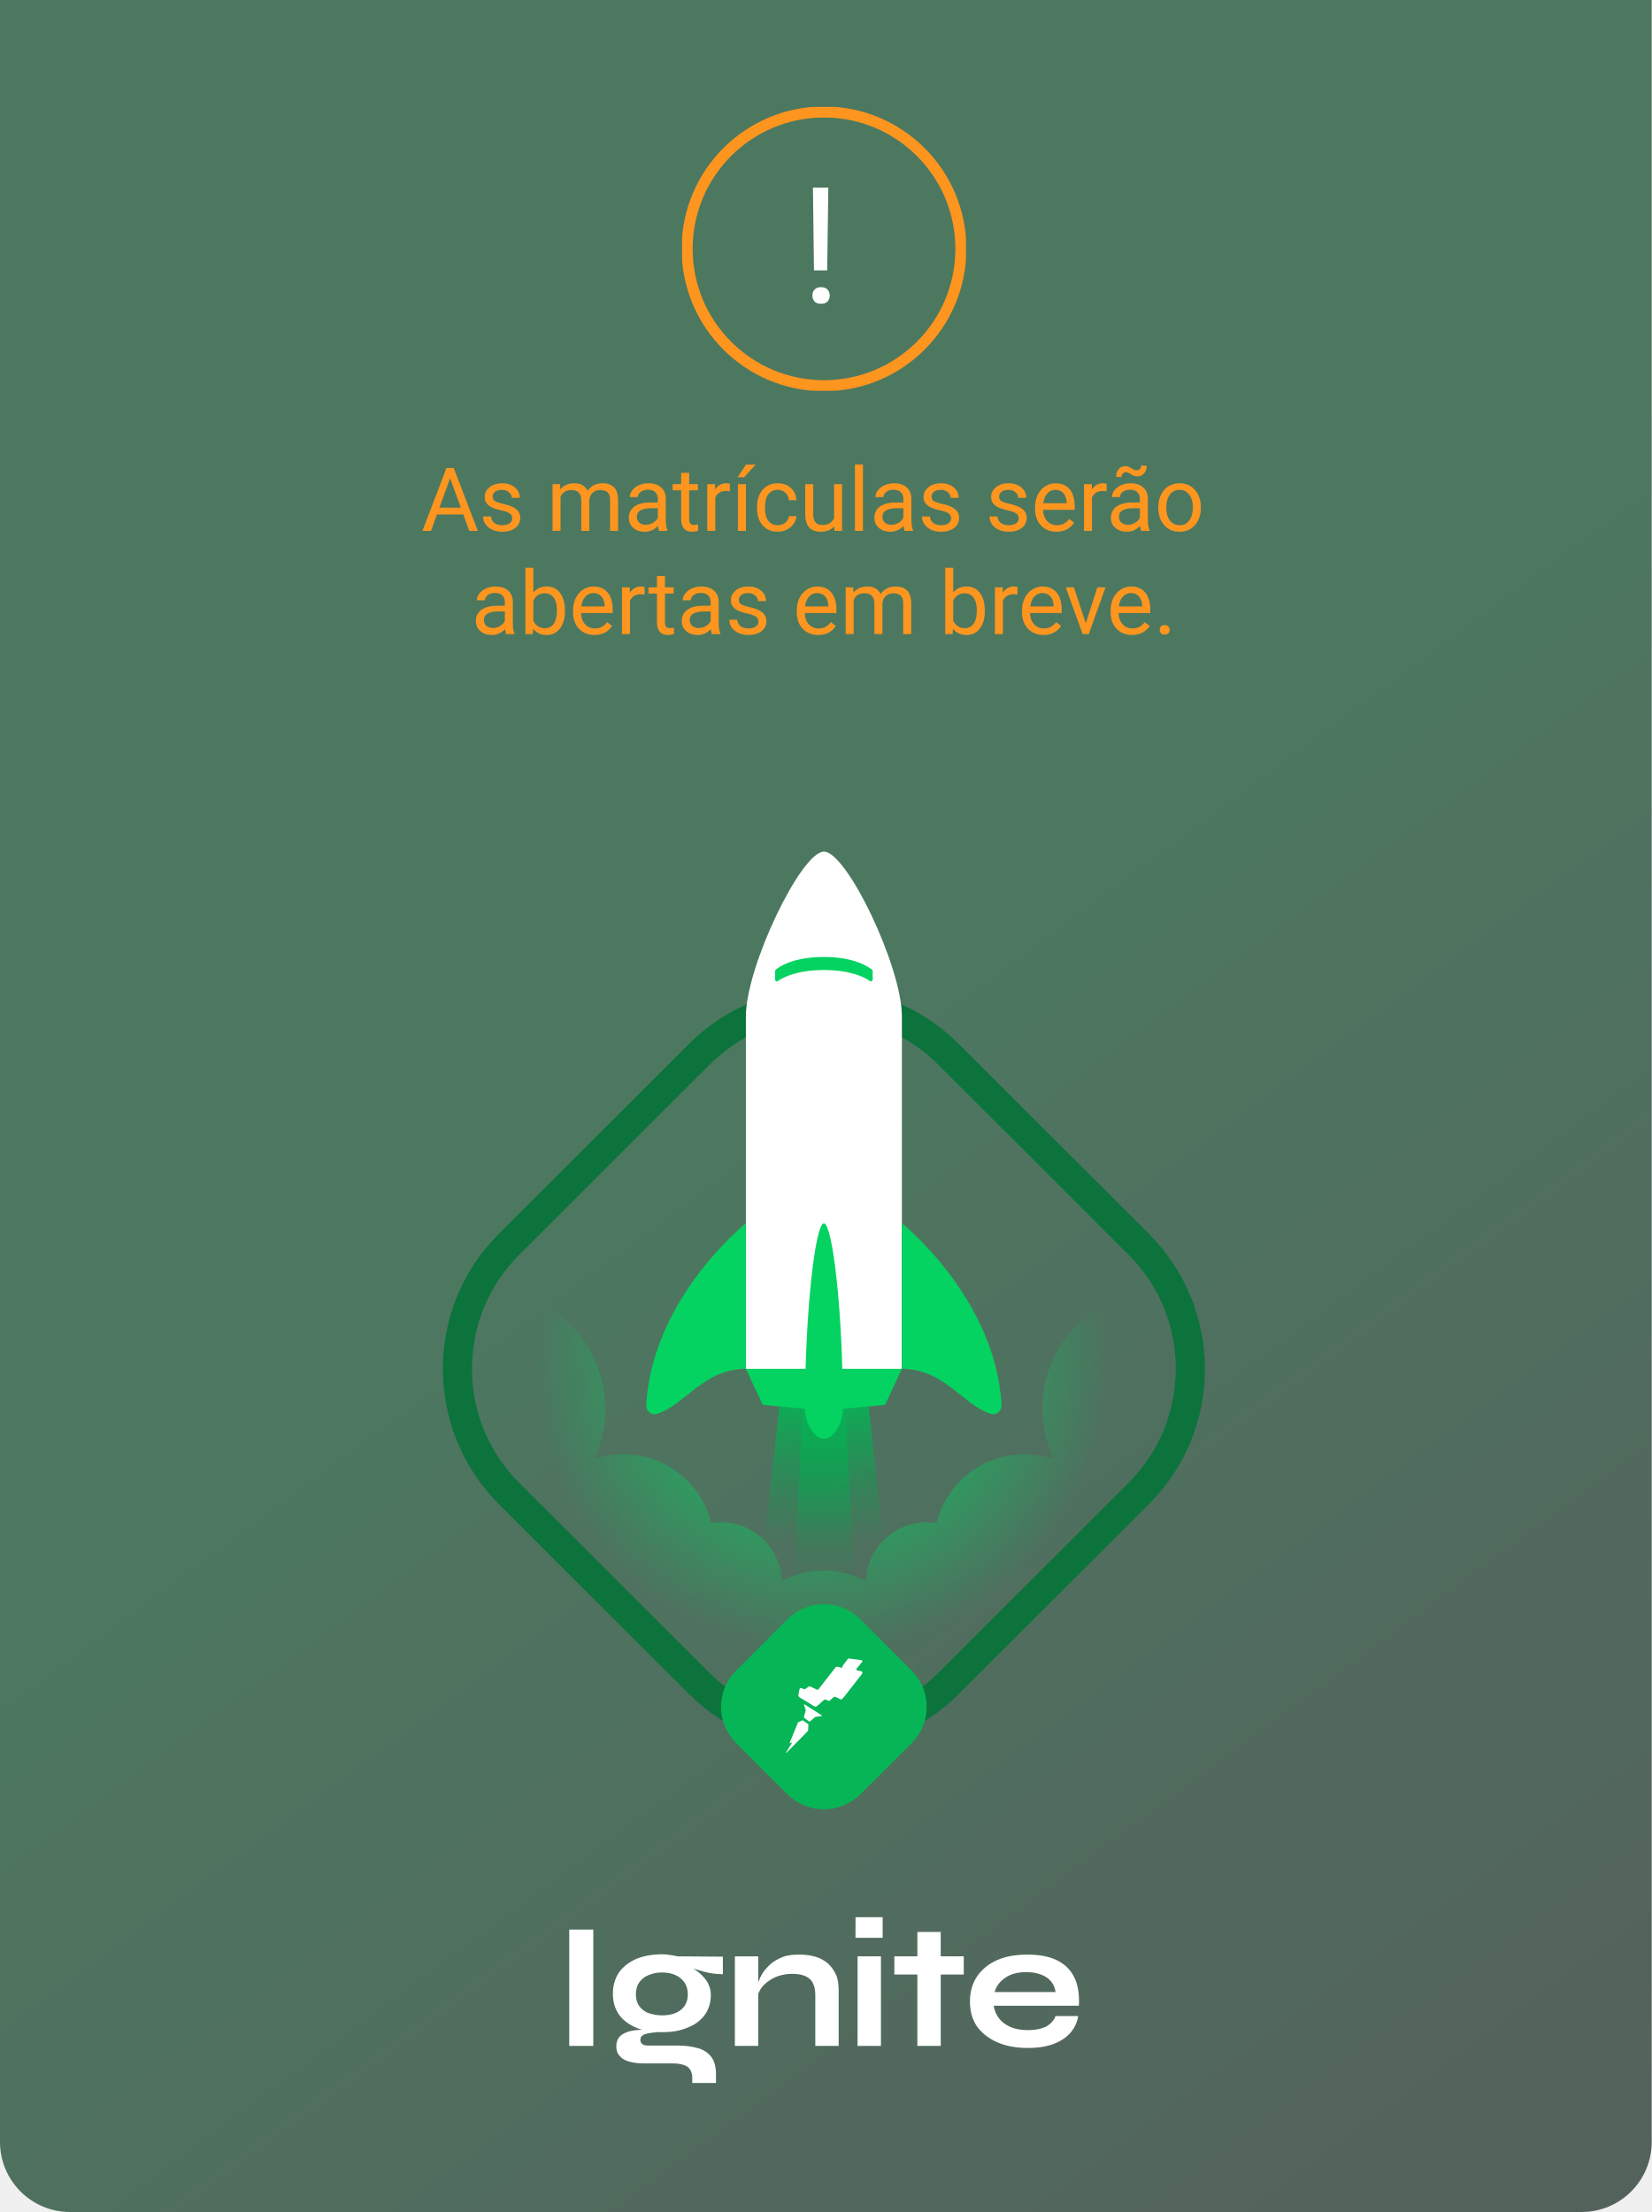
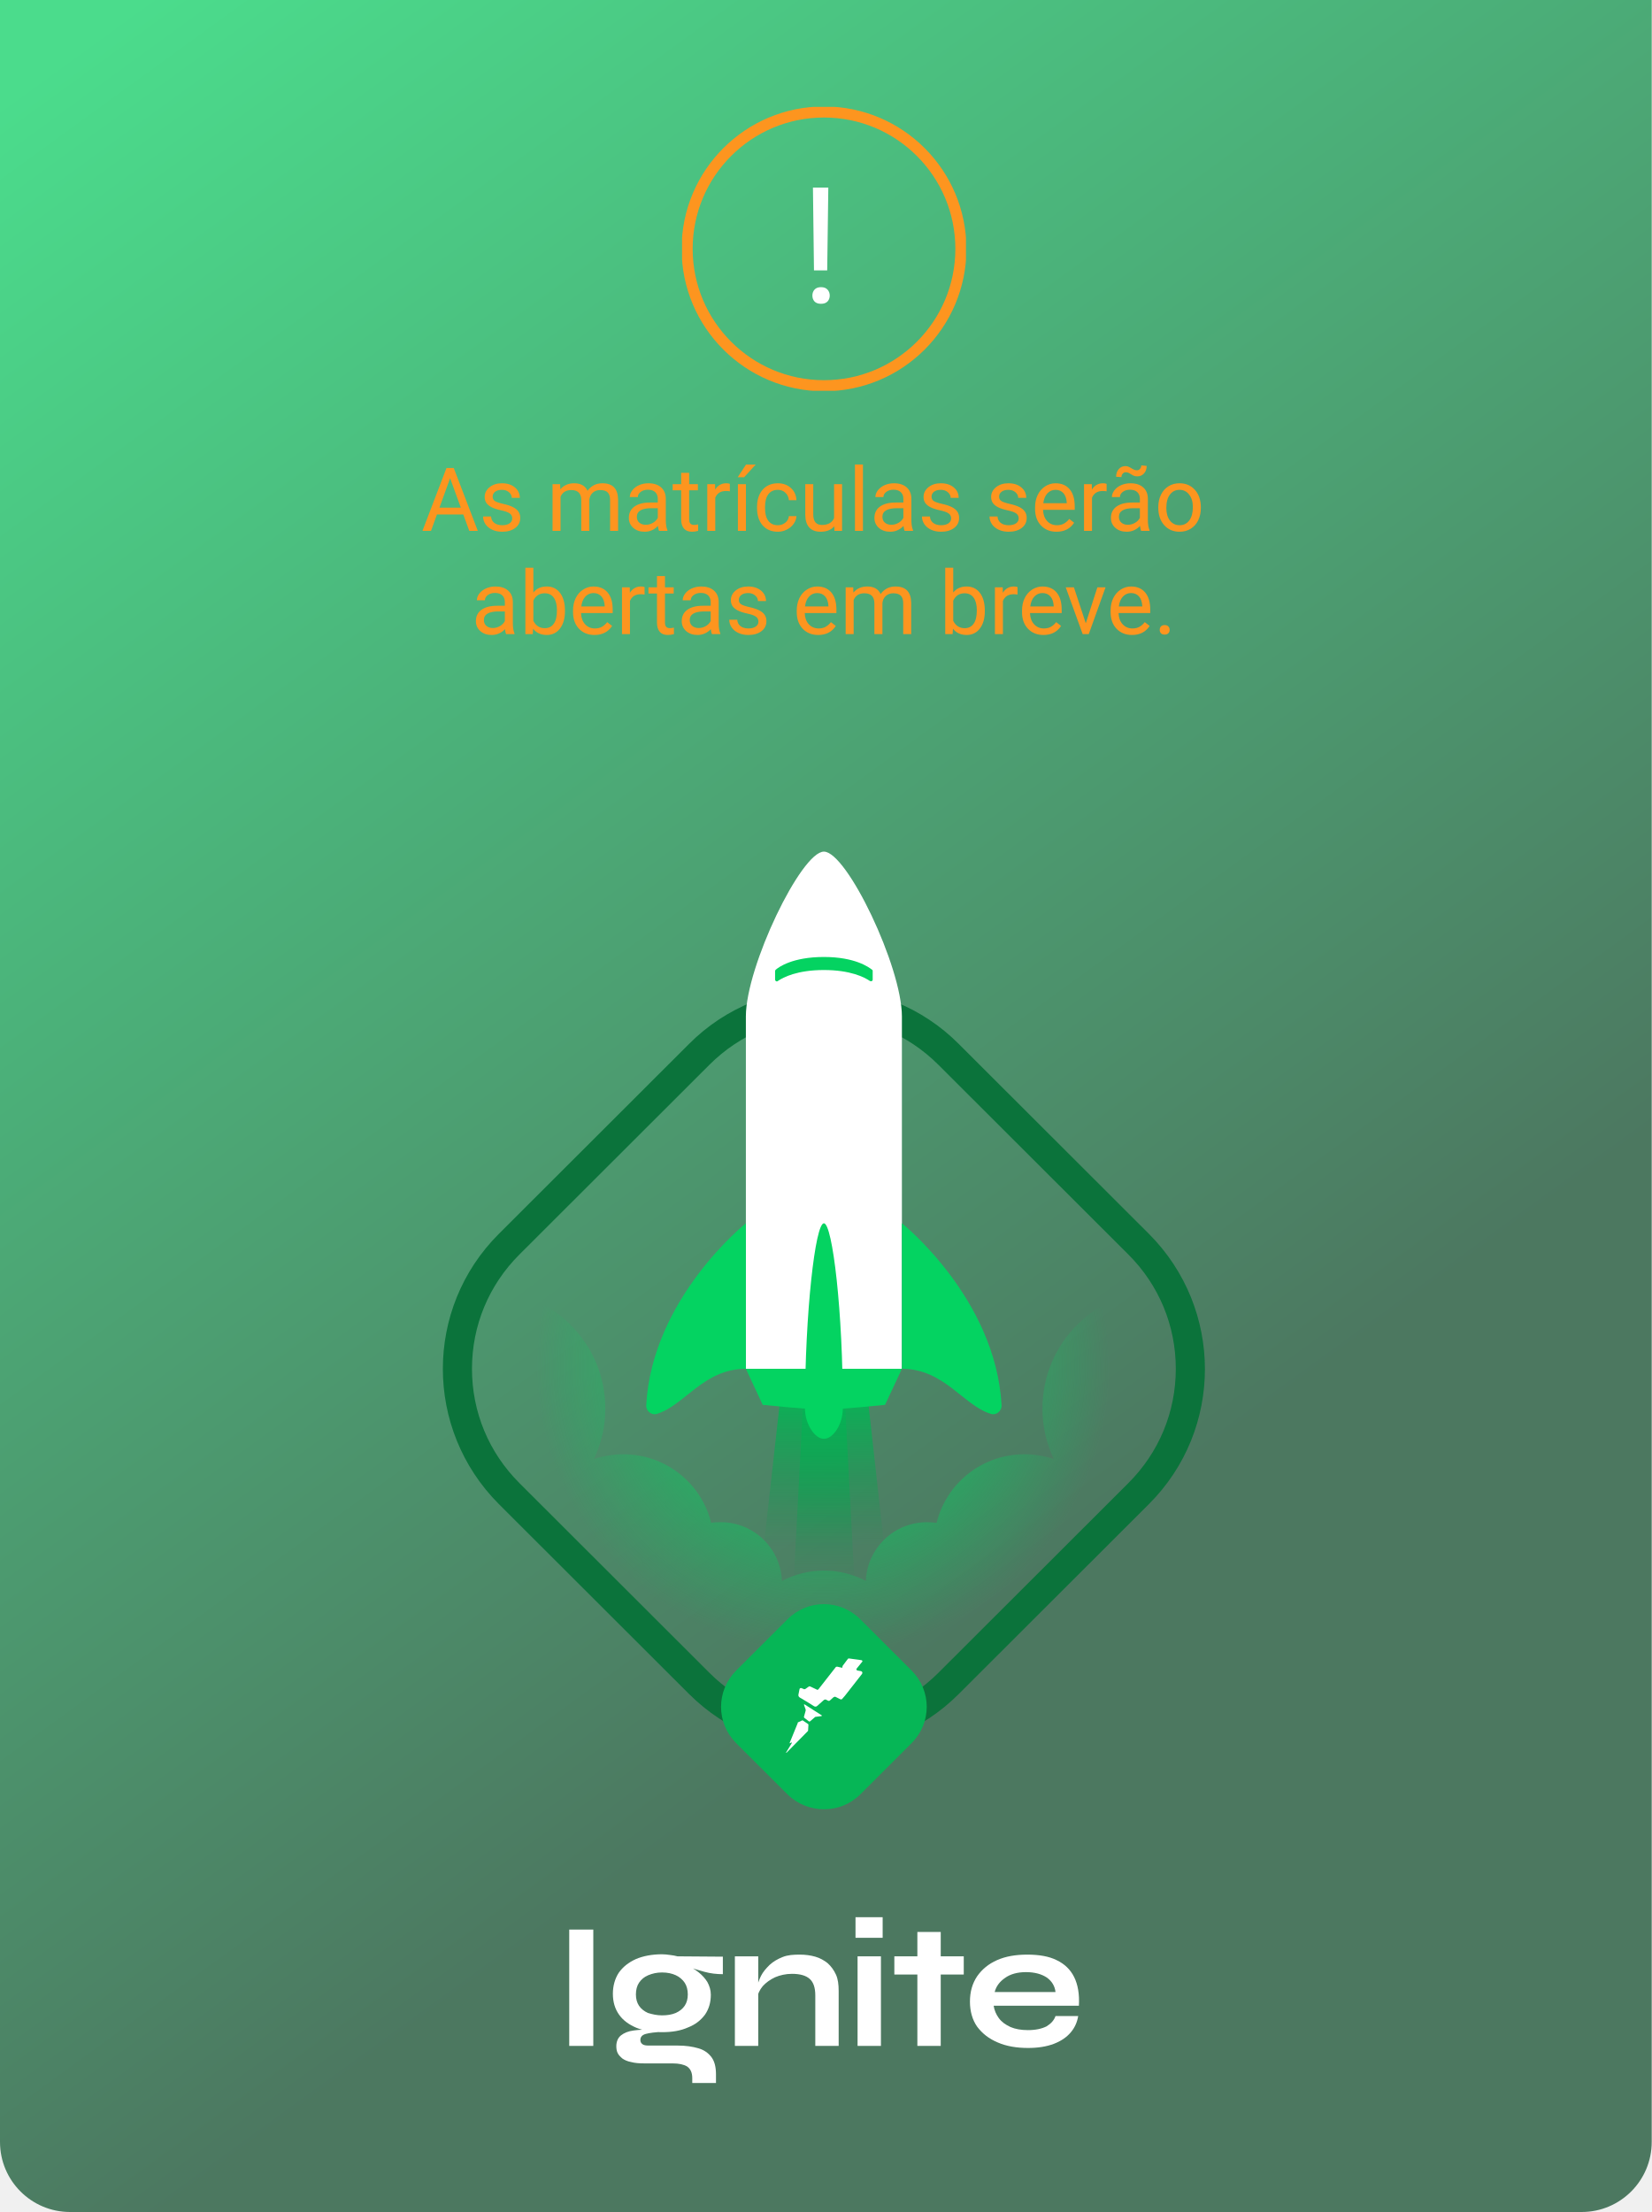
<svg xmlns="http://www.w3.org/2000/svg" width="448" height="600" viewBox="0 0 448 600" fill="none">
  <path d="M0 0H448V581C448 591.493 439.493 600 429 600H19C8.507 600 0 591.493 0 581V0Z" fill="url(#paint0_linear)" />
  <g clip-path="url(#clip0)">
    <path d="M154.397 523.39H160.922V554.947H154.397V523.39Z" fill="white" />
    <path d="M179.564 551.223C176.954 551.223 174.624 550.851 172.573 550.013C170.616 549.175 169.031 548.058 167.913 546.476C166.794 544.893 166.235 543.031 166.235 540.797C166.235 538.656 166.794 536.701 167.82 535.119C168.938 533.536 170.43 532.326 172.48 531.395C174.438 530.558 176.861 530.092 179.564 530.092C180.31 530.092 181.056 530.185 181.708 530.278C182.454 530.371 183.107 530.464 183.759 530.651L196.063 530.744V535.491C194.385 535.491 192.707 535.305 191.03 534.84C189.352 534.374 187.767 533.909 186.555 533.443L186.369 533.071C187.487 533.629 188.513 534.188 189.538 535.026C190.47 535.77 191.309 536.701 191.869 537.632C192.428 538.656 192.801 539.773 192.801 541.076C192.801 543.217 192.241 544.986 191.216 546.476C190.097 547.965 188.606 549.175 186.649 549.92C184.598 550.851 182.268 551.223 179.564 551.223ZM187.767 564.907V563.697C187.767 562.207 187.301 561.183 186.369 560.532C185.437 559.973 184.132 559.694 182.454 559.694H174.904C173.412 559.694 172.201 559.601 171.175 559.322C170.15 559.136 169.404 558.763 168.845 558.391C168.286 557.925 167.82 557.46 167.54 556.901C167.26 556.343 167.167 555.691 167.167 555.04C167.167 553.736 167.633 552.712 168.472 552.061C169.311 551.409 170.43 550.944 171.921 550.758C173.319 550.571 174.904 550.478 176.675 550.571L179.751 551.13C177.7 551.223 176.209 551.409 175.183 551.689C174.158 551.968 173.692 552.526 173.692 553.364C173.692 553.83 173.878 554.202 174.251 554.481C174.624 554.76 175.183 554.853 175.929 554.853H183.852C185.996 554.853 187.86 555.133 189.445 555.598C191.03 556.064 192.148 556.901 192.987 558.018C193.826 559.136 194.199 560.718 194.199 562.673V565H187.767V564.907ZM179.564 546.662C180.963 546.662 182.174 546.476 183.293 546.01C184.318 545.545 185.157 544.893 185.716 544.055C186.276 543.217 186.555 542.194 186.555 540.983C186.555 539.773 186.276 538.656 185.716 537.818C185.157 536.981 184.318 536.236 183.293 535.77C182.268 535.305 181.056 535.026 179.564 535.026C178.166 535.026 176.954 535.305 175.836 535.77C174.717 536.236 173.972 536.887 173.319 537.818C172.76 538.656 172.48 539.773 172.48 540.983C172.48 542.194 172.76 543.217 173.319 544.055C173.878 544.893 174.717 545.545 175.743 546.01C176.954 546.382 178.166 546.662 179.564 546.662Z" fill="white" />
    <path d="M199.325 530.651H205.664V554.947H199.325V530.651ZM216.943 530.185C218.434 530.185 219.832 530.371 221.137 530.744C222.442 531.116 223.561 531.768 224.493 532.512C225.425 533.35 226.171 534.374 226.73 535.584C227.289 536.794 227.476 538.284 227.476 540.053V554.947H221.137V541.263C221.137 539.215 220.671 537.725 219.646 536.794C218.621 535.864 217.036 535.398 214.799 535.398C213.121 535.398 211.536 535.77 210.231 536.329C208.833 536.981 207.715 537.818 206.876 538.749C206.037 539.773 205.571 540.797 205.384 541.821L205.291 539.308C205.478 538.191 205.85 537.074 206.41 535.957C206.969 534.84 207.808 533.909 208.74 532.978C209.765 532.047 210.884 531.395 212.282 530.837C213.68 530.278 215.172 530.185 216.943 530.185Z" fill="white" />
    <path d="M239.407 520.039V525.624H232.043V520.039H239.407ZM232.603 530.651H238.941V554.947H232.603V530.651Z" fill="white" />
    <path d="M242.577 530.65H261.405V535.584H242.577V530.65ZM248.822 524.041H255.16V554.946H248.822V524.041Z" fill="white" />
    <path d="M286.293 546.848H292.445C292.166 548.524 291.513 550.013 290.394 551.316C289.276 552.619 287.784 553.643 285.827 554.388C283.87 555.133 281.539 555.505 278.836 555.505C275.76 555.505 272.964 555.04 270.633 554.016C268.21 552.992 266.439 551.595 265.041 549.734C263.736 547.872 263.083 545.545 263.083 542.938C263.083 540.239 263.736 538.005 265.041 536.05C266.346 534.188 268.117 532.699 270.447 531.675C272.777 530.651 275.48 530.185 278.65 530.185C281.819 530.185 284.522 530.651 286.573 531.675C288.717 532.699 290.301 534.188 291.327 536.236C292.352 538.284 292.818 540.89 292.632 544.055H269.515C269.701 545.265 270.167 546.383 270.913 547.406C271.659 548.43 272.684 549.175 274.082 549.827C275.387 550.385 276.972 550.665 278.836 550.665C280.887 550.665 282.565 550.292 283.87 549.641C285.081 548.896 285.92 547.965 286.293 546.848ZM278.277 534.933C275.946 534.933 273.989 535.491 272.591 536.515C271.099 537.539 270.167 538.842 269.794 540.332H286.293C286.107 538.749 285.361 537.446 283.963 536.422C282.565 535.491 280.7 534.933 278.277 534.933Z" fill="white" />
    <path d="M223.467 275.961C235.212 275.961 246.211 280.523 254.507 288.808L306.054 340.285C314.35 348.57 318.917 359.555 318.917 371.284C318.917 383.013 314.35 393.997 306.054 402.282L254.507 453.76C246.211 462.045 235.212 466.606 223.467 466.606C211.723 466.606 200.723 462.045 192.427 453.76L140.881 402.282C132.585 393.997 128.017 383.013 128.017 371.284C128.017 359.555 132.585 348.57 140.881 340.285L192.427 288.808C200.723 280.523 211.723 275.961 223.467 275.961ZM223.467 268.049C210.231 268.049 196.902 273.076 186.835 283.222L135.288 334.7C115.061 354.9 115.061 387.667 135.288 407.96L186.835 459.438C196.995 469.585 210.231 474.612 223.467 474.612C236.704 474.612 250.033 469.585 260.1 459.438L311.647 407.96C331.874 387.76 331.874 354.993 311.647 334.7L260.1 283.222C250.033 273.076 236.797 268.049 223.467 268.049Z" fill="#0B733B" />
    <path d="M311.74 407.96L260.1 459.438C239.873 479.638 207.062 479.638 186.742 459.438L135.195 407.96C119.722 392.508 116.086 369.794 124.196 350.897C126.712 350.246 129.322 349.967 132.026 349.967C149.829 349.967 164.184 364.395 164.184 382.082C164.184 387.016 163.066 391.577 161.108 395.766C163.625 394.928 166.235 394.463 169.031 394.463C180.59 394.463 190.284 402.375 192.894 413.08C193.733 412.894 194.571 412.894 195.504 412.894C204.452 412.894 211.723 419.969 212.095 428.812C215.544 427.044 219.366 426.02 223.467 426.02C227.569 426.02 231.484 427.044 234.839 428.812C235.212 419.969 242.483 412.894 251.431 412.894C252.27 412.894 253.202 412.987 254.041 413.08C256.651 402.375 266.345 394.463 277.904 394.463C280.7 394.463 283.31 394.928 285.827 395.766C283.869 391.577 282.751 387.016 282.751 382.082C282.751 364.302 297.106 349.967 314.909 349.967C317.612 349.967 320.222 350.339 322.739 350.897C330.849 369.701 327.213 392.508 311.74 407.96Z" fill="url(#paint1_radial)" />
    <path d="M235.026 376.125H223.467H212.002L202.308 462.697H223.467H244.627L235.026 376.125Z" fill="url(#paint2_linear)" />
    <path d="M228.967 376.125H223.468H218.061L213.494 462.697H223.468H233.535L228.967 376.125Z" fill="url(#paint3_linear)" />
    <path d="M223.467 231C217.315 231 202.308 262.185 202.308 275.682C202.308 299.699 202.308 371.284 202.308 371.284H223.467H244.627C244.627 371.284 244.627 299.699 244.627 275.682C244.627 262.278 229.713 231 223.467 231Z" fill="white" />
    <path d="M236.517 263.023C235.678 262.371 231.95 259.578 223.467 259.578C214.892 259.578 211.163 262.371 210.418 263.023C210.324 263.116 210.231 263.209 210.231 263.395V265.722C210.231 266.095 210.697 266.374 210.977 266.094C212.468 265.071 216.29 263.116 223.467 263.116C230.645 263.116 234.466 265.071 235.958 266.094C236.331 266.281 236.704 266.095 236.704 265.722V263.395C236.704 263.302 236.704 263.116 236.517 263.023Z" fill="#04D361" />
    <path d="M202.308 331.815C202.308 331.815 176.861 352.108 175.277 381.151C175.183 382.734 176.768 384.037 178.259 383.479C185.716 381.151 190.843 371.284 202.308 371.284V331.815Z" fill="#04D361" />
    <path d="M244.627 331.815C244.627 331.815 270.074 352.108 271.658 381.151C271.752 382.734 270.167 384.037 268.676 383.479C261.219 381.151 256.092 371.284 244.627 371.284V331.815Z" fill="#04D361" />
    <path d="M223.467 371.284H202.308L206.875 381.059C206.875 381.059 219.459 382.362 223.467 382.362C227.475 382.362 240.059 381.059 240.059 381.059L244.627 371.284H223.467Z" fill="#04D361" />
    <path d="M223.468 331.815C221.137 331.815 218.341 356.018 218.341 382.082C218.341 386.178 220.951 390.274 223.468 390.274C226.077 390.274 228.594 386.178 228.594 382.082C228.687 356.018 225.798 331.815 223.468 331.815Z" fill="#04D361" />
    <path d="M213.587 486.713L199.698 472.843C194.199 467.351 194.199 458.6 199.698 453.108L213.587 439.238C219.087 433.746 227.849 433.746 233.348 439.238L247.237 453.108C252.736 458.6 252.736 467.351 247.237 472.843L233.348 486.713C227.942 492.112 219.087 492.112 213.587 486.713Z" fill="#06B656" />
    <path d="M233.628 450.315L230.272 449.85C230.179 449.85 230.086 449.85 229.993 449.943L228.594 451.805C228.501 451.898 228.501 452.084 228.501 452.177C228.501 452.27 228.408 452.456 228.315 452.363L227.103 452.084C226.917 452.084 226.73 452.084 226.637 452.27L221.976 458.228C221.883 458.321 221.697 458.414 221.603 458.321L219.832 457.483C219.646 457.39 219.459 457.39 219.366 457.483L218.434 458.135C218.248 458.228 218.061 458.228 217.968 458.135L217.502 457.948C217.222 457.762 216.849 457.948 216.849 458.228L216.57 459.624C216.477 459.996 216.663 460.276 216.943 460.462L217.595 460.834L219.739 462.137L220.764 462.789C221.044 462.975 221.417 462.975 221.697 462.696L223.468 461.113C223.654 461.02 223.84 460.927 224.027 461.02L224.586 461.3C224.773 461.393 224.959 461.393 225.145 461.206L226.078 460.369C226.264 460.276 226.45 460.182 226.637 460.276L227.942 460.927C228.128 461.02 228.408 460.927 228.501 460.741L229.154 459.996L233.814 454.039C234.001 453.759 233.907 453.387 233.535 453.294L232.509 453.108C232.323 453.015 232.23 452.829 232.323 452.642L233.907 450.688C234.001 450.594 233.814 450.315 233.628 450.315Z" fill="white" />
    <path d="M218.248 462.323C218.155 462.23 218.061 462.323 218.061 462.417L218.527 463.72C218.527 463.813 218.527 463.906 218.527 463.999L218.061 465.675C218.061 465.768 218.061 465.861 218.155 465.954L219.366 466.885C219.46 466.978 219.646 466.978 219.739 466.885L221.044 465.768C221.137 465.675 221.231 465.675 221.324 465.675L222.815 465.488C222.908 465.488 222.908 465.302 222.908 465.302L218.248 462.323Z" fill="white" />
    <path d="M217.782 466.699C217.688 466.605 217.595 466.605 217.502 466.699L216.477 467.164C216.383 467.164 216.383 467.257 216.383 467.35L214.146 472.842C214.146 472.842 214.146 472.842 214.24 472.842L214.706 472.656C214.706 472.656 214.706 472.656 214.799 472.656V472.749L213.214 475.356C213.214 475.449 213.214 475.449 213.307 475.449L219.087 469.584C219.18 469.491 219.18 469.491 219.18 469.398L219.273 467.909C219.273 467.816 219.273 467.722 219.18 467.629L217.782 466.699Z" fill="white" />
  </g>
  <path d="M125.66 139.547H118.512L116.906 144H114.586L121.102 126.938H123.07L129.598 144H127.289L125.66 139.547ZM119.191 137.695H124.992L122.086 129.715L119.191 137.695ZM138.938 140.637C138.938 140.051 138.715 139.598 138.27 139.277C137.832 138.949 137.062 138.668 135.961 138.434C134.867 138.199 133.996 137.918 133.348 137.59C132.707 137.262 132.23 136.871 131.918 136.418C131.613 135.965 131.461 135.426 131.461 134.801C131.461 133.762 131.898 132.883 132.773 132.164C133.656 131.445 134.781 131.086 136.148 131.086C137.586 131.086 138.75 131.457 139.641 132.199C140.539 132.941 140.988 133.891 140.988 135.047H138.809C138.809 134.453 138.555 133.941 138.047 133.512C137.547 133.082 136.914 132.867 136.148 132.867C135.359 132.867 134.742 133.039 134.297 133.383C133.852 133.727 133.629 134.176 133.629 134.73C133.629 135.254 133.836 135.648 134.25 135.914C134.664 136.18 135.41 136.434 136.488 136.676C137.574 136.918 138.453 137.207 139.125 137.543C139.797 137.879 140.293 138.285 140.613 138.762C140.941 139.23 141.105 139.805 141.105 140.484C141.105 141.617 140.652 142.527 139.746 143.215C138.84 143.895 137.664 144.234 136.219 144.234C135.203 144.234 134.305 144.055 133.523 143.695C132.742 143.336 132.129 142.836 131.684 142.195C131.246 141.547 131.027 140.848 131.027 140.098H133.195C133.234 140.824 133.523 141.402 134.062 141.832C134.609 142.254 135.328 142.465 136.219 142.465C137.039 142.465 137.695 142.301 138.188 141.973C138.688 141.637 138.938 141.191 138.938 140.637ZM151.922 131.32L151.98 132.727C152.91 131.633 154.164 131.086 155.742 131.086C157.516 131.086 158.723 131.766 159.363 133.125C159.785 132.516 160.332 132.023 161.004 131.648C161.684 131.273 162.484 131.086 163.406 131.086C166.188 131.086 167.602 132.559 167.648 135.504V144H165.48V135.633C165.48 134.727 165.273 134.051 164.859 133.605C164.445 133.152 163.75 132.926 162.773 132.926C161.969 132.926 161.301 133.168 160.77 133.652C160.238 134.129 159.93 134.773 159.844 135.586V144H157.664V135.691C157.664 133.848 156.762 132.926 154.957 132.926C153.535 132.926 152.562 133.531 152.039 134.742V144H149.871V131.32H151.922ZM178.758 144C178.633 143.75 178.531 143.305 178.453 142.664C177.445 143.711 176.242 144.234 174.844 144.234C173.594 144.234 172.566 143.883 171.762 143.18C170.965 142.469 170.566 141.57 170.566 140.484C170.566 139.164 171.066 138.141 172.066 137.414C173.074 136.68 174.488 136.312 176.309 136.312H178.418V135.316C178.418 134.559 178.191 133.957 177.738 133.512C177.285 133.059 176.617 132.832 175.734 132.832C174.961 132.832 174.312 133.027 173.789 133.418C173.266 133.809 173.004 134.281 173.004 134.836H170.824C170.824 134.203 171.047 133.594 171.492 133.008C171.945 132.414 172.555 131.945 173.32 131.602C174.094 131.258 174.941 131.086 175.863 131.086C177.324 131.086 178.469 131.453 179.297 132.188C180.125 132.914 180.555 133.918 180.586 135.199V141.035C180.586 142.199 180.734 143.125 181.031 143.812V144H178.758ZM175.16 142.348C175.84 142.348 176.484 142.172 177.094 141.82C177.703 141.469 178.145 141.012 178.418 140.449V137.848H176.719C174.062 137.848 172.734 138.625 172.734 140.18C172.734 140.859 172.961 141.391 173.414 141.773C173.867 142.156 174.449 142.348 175.16 142.348ZM186.926 128.25V131.32H189.293V132.996H186.926V140.859C186.926 141.367 187.031 141.75 187.242 142.008C187.453 142.258 187.812 142.383 188.32 142.383C188.57 142.383 188.914 142.336 189.352 142.242V144C188.781 144.156 188.227 144.234 187.688 144.234C186.719 144.234 185.988 143.941 185.496 143.355C185.004 142.77 184.758 141.938 184.758 140.859V132.996H182.449V131.32H184.758V128.25H186.926ZM197.965 133.266C197.637 133.211 197.281 133.184 196.898 133.184C195.477 133.184 194.512 133.789 194.004 135V144H191.836V131.32H193.945L193.98 132.785C194.691 131.652 195.699 131.086 197.004 131.086C197.426 131.086 197.746 131.141 197.965 131.25V133.266ZM202.324 144H200.145V131.32H202.324V144ZM202.348 126.012H204.973L201.832 129.457H200.086L202.348 126.012ZM210.984 142.465C211.758 142.465 212.434 142.23 213.012 141.762C213.59 141.293 213.91 140.707 213.973 140.004H216.023C215.984 140.73 215.734 141.422 215.273 142.078C214.812 142.734 214.195 143.258 213.422 143.648C212.656 144.039 211.844 144.234 210.984 144.234C209.258 144.234 207.883 143.66 206.859 142.512C205.844 141.355 205.336 139.777 205.336 137.777V137.414C205.336 136.18 205.562 135.082 206.016 134.121C206.469 133.16 207.117 132.414 207.961 131.883C208.812 131.352 209.816 131.086 210.973 131.086C212.395 131.086 213.574 131.512 214.512 132.363C215.457 133.215 215.961 134.32 216.023 135.68H213.973C213.91 134.859 213.598 134.188 213.035 133.664C212.48 133.133 211.793 132.867 210.973 132.867C209.871 132.867 209.016 133.266 208.406 134.062C207.805 134.852 207.504 135.996 207.504 137.496V137.906C207.504 139.367 207.805 140.492 208.406 141.281C209.008 142.07 209.867 142.465 210.984 142.465ZM226.289 142.746C225.445 143.738 224.207 144.234 222.574 144.234C221.223 144.234 220.191 143.844 219.48 143.062C218.777 142.273 218.422 141.109 218.414 139.57V131.32H220.582V139.512C220.582 141.434 221.363 142.395 222.926 142.395C224.582 142.395 225.684 141.777 226.23 140.543V131.32H228.398V144H226.336L226.289 142.746ZM234.059 144H231.891V126H234.059V144ZM245.367 144C245.242 143.75 245.141 143.305 245.062 142.664C244.055 143.711 242.852 144.234 241.453 144.234C240.203 144.234 239.176 143.883 238.371 143.18C237.574 142.469 237.176 141.57 237.176 140.484C237.176 139.164 237.676 138.141 238.676 137.414C239.684 136.68 241.098 136.312 242.918 136.312H245.027V135.316C245.027 134.559 244.801 133.957 244.348 133.512C243.895 133.059 243.227 132.832 242.344 132.832C241.57 132.832 240.922 133.027 240.398 133.418C239.875 133.809 239.613 134.281 239.613 134.836H237.434C237.434 134.203 237.656 133.594 238.102 133.008C238.555 132.414 239.164 131.945 239.93 131.602C240.703 131.258 241.551 131.086 242.473 131.086C243.934 131.086 245.078 131.453 245.906 132.188C246.734 132.914 247.164 133.918 247.195 135.199V141.035C247.195 142.199 247.344 143.125 247.641 143.812V144H245.367ZM241.77 142.348C242.449 142.348 243.094 142.172 243.703 141.82C244.312 141.469 244.754 141.012 245.027 140.449V137.848H243.328C240.672 137.848 239.344 138.625 239.344 140.18C239.344 140.859 239.57 141.391 240.023 141.773C240.477 142.156 241.059 142.348 241.77 142.348ZM257.977 140.637C257.977 140.051 257.754 139.598 257.309 139.277C256.871 138.949 256.102 138.668 255 138.434C253.906 138.199 253.035 137.918 252.387 137.59C251.746 137.262 251.27 136.871 250.957 136.418C250.652 135.965 250.5 135.426 250.5 134.801C250.5 133.762 250.938 132.883 251.812 132.164C252.695 131.445 253.82 131.086 255.188 131.086C256.625 131.086 257.789 131.457 258.68 132.199C259.578 132.941 260.027 133.891 260.027 135.047H257.848C257.848 134.453 257.594 133.941 257.086 133.512C256.586 133.082 255.953 132.867 255.188 132.867C254.398 132.867 253.781 133.039 253.336 133.383C252.891 133.727 252.668 134.176 252.668 134.73C252.668 135.254 252.875 135.648 253.289 135.914C253.703 136.18 254.449 136.434 255.527 136.676C256.613 136.918 257.492 137.207 258.164 137.543C258.836 137.879 259.332 138.285 259.652 138.762C259.98 139.23 260.145 139.805 260.145 140.484C260.145 141.617 259.691 142.527 258.785 143.215C257.879 143.895 256.703 144.234 255.258 144.234C254.242 144.234 253.344 144.055 252.562 143.695C251.781 143.336 251.168 142.836 250.723 142.195C250.285 141.547 250.066 140.848 250.066 140.098H252.234C252.273 140.824 252.562 141.402 253.102 141.832C253.648 142.254 254.367 142.465 255.258 142.465C256.078 142.465 256.734 142.301 257.227 141.973C257.727 141.637 257.977 141.191 257.977 140.637ZM276.305 140.637C276.305 140.051 276.082 139.598 275.637 139.277C275.199 138.949 274.43 138.668 273.328 138.434C272.234 138.199 271.363 137.918 270.715 137.59C270.074 137.262 269.598 136.871 269.285 136.418C268.98 135.965 268.828 135.426 268.828 134.801C268.828 133.762 269.266 132.883 270.141 132.164C271.023 131.445 272.148 131.086 273.516 131.086C274.953 131.086 276.117 131.457 277.008 132.199C277.906 132.941 278.355 133.891 278.355 135.047H276.176C276.176 134.453 275.922 133.941 275.414 133.512C274.914 133.082 274.281 132.867 273.516 132.867C272.727 132.867 272.109 133.039 271.664 133.383C271.219 133.727 270.996 134.176 270.996 134.73C270.996 135.254 271.203 135.648 271.617 135.914C272.031 136.18 272.777 136.434 273.855 136.676C274.941 136.918 275.82 137.207 276.492 137.543C277.164 137.879 277.66 138.285 277.98 138.762C278.309 139.23 278.473 139.805 278.473 140.484C278.473 141.617 278.02 142.527 277.113 143.215C276.207 143.895 275.031 144.234 273.586 144.234C272.57 144.234 271.672 144.055 270.891 143.695C270.109 143.336 269.496 142.836 269.051 142.195C268.613 141.547 268.395 140.848 268.395 140.098H270.562C270.602 140.824 270.891 141.402 271.43 141.832C271.977 142.254 272.695 142.465 273.586 142.465C274.406 142.465 275.062 142.301 275.555 141.973C276.055 141.637 276.305 141.191 276.305 140.637ZM286.559 144.234C284.84 144.234 283.441 143.672 282.363 142.547C281.285 141.414 280.746 139.902 280.746 138.012V137.613C280.746 136.355 280.984 135.234 281.461 134.25C281.945 133.258 282.617 132.484 283.477 131.93C284.344 131.367 285.281 131.086 286.289 131.086C287.938 131.086 289.219 131.629 290.133 132.715C291.047 133.801 291.504 135.355 291.504 137.379V138.281H282.914C282.945 139.531 283.309 140.543 284.004 141.316C284.707 142.082 285.598 142.465 286.676 142.465C287.441 142.465 288.09 142.309 288.621 141.996C289.152 141.684 289.617 141.27 290.016 140.754L291.34 141.785C290.277 143.418 288.684 144.234 286.559 144.234ZM286.289 132.867C285.414 132.867 284.68 133.188 284.086 133.828C283.492 134.461 283.125 135.352 282.984 136.5H289.336V136.336C289.273 135.234 288.977 134.383 288.445 133.781C287.914 133.172 287.195 132.867 286.289 132.867ZM300.152 133.266C299.824 133.211 299.469 133.184 299.086 133.184C297.664 133.184 296.699 133.789 296.191 135V144H294.023V131.32H296.133L296.168 132.785C296.879 131.652 297.887 131.086 299.191 131.086C299.613 131.086 299.934 131.141 300.152 131.25V133.266ZM309.516 144C309.391 143.75 309.289 143.305 309.211 142.664C308.203 143.711 307 144.234 305.602 144.234C304.352 144.234 303.324 143.883 302.52 143.18C301.723 142.469 301.324 141.57 301.324 140.484C301.324 139.164 301.824 138.141 302.824 137.414C303.832 136.68 305.246 136.312 307.066 136.312H309.176V135.316C309.176 134.559 308.949 133.957 308.496 133.512C308.043 133.059 307.375 132.832 306.492 132.832C305.719 132.832 305.07 133.027 304.547 133.418C304.023 133.809 303.762 134.281 303.762 134.836H301.582C301.582 134.203 301.805 133.594 302.25 133.008C302.703 132.414 303.312 131.945 304.078 131.602C304.852 131.258 305.699 131.086 306.621 131.086C308.082 131.086 309.227 131.453 310.055 132.188C310.883 132.914 311.312 133.918 311.344 135.199V141.035C311.344 142.199 311.492 143.125 311.789 143.812V144H309.516ZM305.918 142.348C306.598 142.348 307.242 142.172 307.852 141.82C308.461 141.469 308.902 141.012 309.176 140.449V137.848H307.477C304.82 137.848 303.492 138.625 303.492 140.18C303.492 140.859 303.719 141.391 304.172 141.773C304.625 142.156 305.207 142.348 305.918 142.348ZM311.016 126.375C311.016 127.219 310.773 127.902 310.289 128.426C309.812 128.949 309.215 129.211 308.496 129.211C308.176 129.211 307.898 129.172 307.664 129.094C307.43 129.016 307.121 128.855 306.738 128.613C306.363 128.371 306.09 128.227 305.918 128.18C305.754 128.125 305.562 128.098 305.344 128.098C305.023 128.098 304.75 128.223 304.523 128.473C304.297 128.715 304.184 129.027 304.184 129.41L302.73 129.328C302.73 128.492 302.965 127.801 303.434 127.254C303.91 126.707 304.512 126.434 305.238 126.434C305.512 126.434 305.758 126.473 305.977 126.551C306.195 126.629 306.492 126.781 306.867 127.008C307.242 127.234 307.527 127.383 307.723 127.453C307.926 127.523 308.148 127.559 308.391 127.559C308.727 127.559 309.004 127.426 309.223 127.16C309.449 126.895 309.562 126.586 309.562 126.234L311.016 126.375ZM314.168 137.543C314.168 136.301 314.41 135.184 314.895 134.191C315.387 133.199 316.066 132.434 316.934 131.895C317.809 131.355 318.805 131.086 319.922 131.086C321.648 131.086 323.043 131.684 324.105 132.879C325.176 134.074 325.711 135.664 325.711 137.648V137.801C325.711 139.035 325.473 140.145 324.996 141.129C324.527 142.105 323.852 142.867 322.969 143.414C322.094 143.961 321.086 144.234 319.945 144.234C318.227 144.234 316.832 143.637 315.762 142.441C314.699 141.246 314.168 139.664 314.168 137.695V137.543ZM316.348 137.801C316.348 139.207 316.672 140.336 317.32 141.188C317.977 142.039 318.852 142.465 319.945 142.465C321.047 142.465 321.922 142.035 322.57 141.176C323.219 140.309 323.543 139.098 323.543 137.543C323.543 136.152 323.211 135.027 322.547 134.168C321.891 133.301 321.016 132.867 319.922 132.867C318.852 132.867 317.988 133.293 317.332 134.145C316.676 134.996 316.348 136.215 316.348 137.801ZM137.273 172C137.148 171.75 137.047 171.305 136.969 170.664C135.961 171.711 134.758 172.234 133.359 172.234C132.109 172.234 131.082 171.883 130.277 171.18C129.48 170.469 129.082 169.57 129.082 168.484C129.082 167.164 129.582 166.141 130.582 165.414C131.59 164.68 133.004 164.312 134.824 164.312H136.934V163.316C136.934 162.559 136.707 161.957 136.254 161.512C135.801 161.059 135.133 160.832 134.25 160.832C133.477 160.832 132.828 161.027 132.305 161.418C131.781 161.809 131.52 162.281 131.52 162.836H129.34C129.34 162.203 129.562 161.594 130.008 161.008C130.461 160.414 131.07 159.945 131.836 159.602C132.609 159.258 133.457 159.086 134.379 159.086C135.84 159.086 136.984 159.453 137.812 160.188C138.641 160.914 139.07 161.918 139.102 163.199V169.035C139.102 170.199 139.25 171.125 139.547 171.812V172H137.273ZM133.676 170.348C134.355 170.348 135 170.172 135.609 169.82C136.219 169.469 136.66 169.012 136.934 168.449V165.848H135.234C132.578 165.848 131.25 166.625 131.25 168.18C131.25 168.859 131.477 169.391 131.93 169.773C132.383 170.156 132.965 170.348 133.676 170.348ZM153.234 165.801C153.234 167.738 152.789 169.297 151.898 170.477C151.008 171.648 149.812 172.234 148.312 172.234C146.711 172.234 145.473 171.668 144.598 170.535L144.492 172H142.5V154H144.668V160.715C145.543 159.629 146.75 159.086 148.289 159.086C149.828 159.086 151.035 159.668 151.91 160.832C152.793 161.996 153.234 163.59 153.234 165.613V165.801ZM151.066 165.555C151.066 164.078 150.781 162.938 150.211 162.133C149.641 161.328 148.82 160.926 147.75 160.926C146.32 160.926 145.293 161.59 144.668 162.918V168.402C145.332 169.73 146.367 170.395 147.773 170.395C148.812 170.395 149.621 169.992 150.199 169.188C150.777 168.383 151.066 167.172 151.066 165.555ZM161.238 172.234C159.52 172.234 158.121 171.672 157.043 170.547C155.965 169.414 155.426 167.902 155.426 166.012V165.613C155.426 164.355 155.664 163.234 156.141 162.25C156.625 161.258 157.297 160.484 158.156 159.93C159.023 159.367 159.961 159.086 160.969 159.086C162.617 159.086 163.898 159.629 164.812 160.715C165.727 161.801 166.184 163.355 166.184 165.379V166.281H157.594C157.625 167.531 157.988 168.543 158.684 169.316C159.387 170.082 160.277 170.465 161.355 170.465C162.121 170.465 162.77 170.309 163.301 169.996C163.832 169.684 164.297 169.27 164.695 168.754L166.02 169.785C164.957 171.418 163.363 172.234 161.238 172.234ZM160.969 160.867C160.094 160.867 159.359 161.188 158.766 161.828C158.172 162.461 157.805 163.352 157.664 164.5H164.016V164.336C163.953 163.234 163.656 162.383 163.125 161.781C162.594 161.172 161.875 160.867 160.969 160.867ZM174.832 161.266C174.504 161.211 174.148 161.184 173.766 161.184C172.344 161.184 171.379 161.789 170.871 163V172H168.703V159.32H170.812L170.848 160.785C171.559 159.652 172.566 159.086 173.871 159.086C174.293 159.086 174.613 159.141 174.832 159.25V161.266ZM180.363 156.25V159.32H182.73V160.996H180.363V168.859C180.363 169.367 180.469 169.75 180.68 170.008C180.891 170.258 181.25 170.383 181.758 170.383C182.008 170.383 182.352 170.336 182.789 170.242V172C182.219 172.156 181.664 172.234 181.125 172.234C180.156 172.234 179.426 171.941 178.934 171.355C178.441 170.77 178.195 169.938 178.195 168.859V160.996H175.887V159.32H178.195V156.25H180.363ZM193.102 172C192.977 171.75 192.875 171.305 192.797 170.664C191.789 171.711 190.586 172.234 189.188 172.234C187.938 172.234 186.91 171.883 186.105 171.18C185.309 170.469 184.91 169.57 184.91 168.484C184.91 167.164 185.41 166.141 186.41 165.414C187.418 164.68 188.832 164.312 190.652 164.312H192.762V163.316C192.762 162.559 192.535 161.957 192.082 161.512C191.629 161.059 190.961 160.832 190.078 160.832C189.305 160.832 188.656 161.027 188.133 161.418C187.609 161.809 187.348 162.281 187.348 162.836H185.168C185.168 162.203 185.391 161.594 185.836 161.008C186.289 160.414 186.898 159.945 187.664 159.602C188.438 159.258 189.285 159.086 190.207 159.086C191.668 159.086 192.812 159.453 193.641 160.188C194.469 160.914 194.898 161.918 194.93 163.199V169.035C194.93 170.199 195.078 171.125 195.375 171.812V172H193.102ZM189.504 170.348C190.184 170.348 190.828 170.172 191.438 169.82C192.047 169.469 192.488 169.012 192.762 168.449V165.848H191.062C188.406 165.848 187.078 166.625 187.078 168.18C187.078 168.859 187.305 169.391 187.758 169.773C188.211 170.156 188.793 170.348 189.504 170.348ZM205.711 168.637C205.711 168.051 205.488 167.598 205.043 167.277C204.605 166.949 203.836 166.668 202.734 166.434C201.641 166.199 200.77 165.918 200.121 165.59C199.48 165.262 199.004 164.871 198.691 164.418C198.387 163.965 198.234 163.426 198.234 162.801C198.234 161.762 198.672 160.883 199.547 160.164C200.43 159.445 201.555 159.086 202.922 159.086C204.359 159.086 205.523 159.457 206.414 160.199C207.312 160.941 207.762 161.891 207.762 163.047H205.582C205.582 162.453 205.328 161.941 204.82 161.512C204.32 161.082 203.688 160.867 202.922 160.867C202.133 160.867 201.516 161.039 201.07 161.383C200.625 161.727 200.402 162.176 200.402 162.73C200.402 163.254 200.609 163.648 201.023 163.914C201.438 164.18 202.184 164.434 203.262 164.676C204.348 164.918 205.227 165.207 205.898 165.543C206.57 165.879 207.066 166.285 207.387 166.762C207.715 167.23 207.879 167.805 207.879 168.484C207.879 169.617 207.426 170.527 206.52 171.215C205.613 171.895 204.438 172.234 202.992 172.234C201.977 172.234 201.078 172.055 200.297 171.695C199.516 171.336 198.902 170.836 198.457 170.195C198.02 169.547 197.801 168.848 197.801 168.098H199.969C200.008 168.824 200.297 169.402 200.836 169.832C201.383 170.254 202.102 170.465 202.992 170.465C203.812 170.465 204.469 170.301 204.961 169.973C205.461 169.637 205.711 169.191 205.711 168.637ZM221.918 172.234C220.199 172.234 218.801 171.672 217.723 170.547C216.645 169.414 216.105 167.902 216.105 166.012V165.613C216.105 164.355 216.344 163.234 216.82 162.25C217.305 161.258 217.977 160.484 218.836 159.93C219.703 159.367 220.641 159.086 221.648 159.086C223.297 159.086 224.578 159.629 225.492 160.715C226.406 161.801 226.863 163.355 226.863 165.379V166.281H218.273C218.305 167.531 218.668 168.543 219.363 169.316C220.066 170.082 220.957 170.465 222.035 170.465C222.801 170.465 223.449 170.309 223.98 169.996C224.512 169.684 224.977 169.27 225.375 168.754L226.699 169.785C225.637 171.418 224.043 172.234 221.918 172.234ZM221.648 160.867C220.773 160.867 220.039 161.188 219.445 161.828C218.852 162.461 218.484 163.352 218.344 164.5H224.695V164.336C224.633 163.234 224.336 162.383 223.805 161.781C223.273 161.172 222.555 160.867 221.648 160.867ZM231.422 159.32L231.48 160.727C232.41 159.633 233.664 159.086 235.242 159.086C237.016 159.086 238.223 159.766 238.863 161.125C239.285 160.516 239.832 160.023 240.504 159.648C241.184 159.273 241.984 159.086 242.906 159.086C245.688 159.086 247.102 160.559 247.148 163.504V172H244.98V163.633C244.98 162.727 244.773 162.051 244.359 161.605C243.945 161.152 243.25 160.926 242.273 160.926C241.469 160.926 240.801 161.168 240.27 161.652C239.738 162.129 239.43 162.773 239.344 163.586V172H237.164V163.691C237.164 161.848 236.262 160.926 234.457 160.926C233.035 160.926 232.062 161.531 231.539 162.742V172H229.371V159.32H231.422ZM267.117 165.801C267.117 167.738 266.672 169.297 265.781 170.477C264.891 171.648 263.695 172.234 262.195 172.234C260.594 172.234 259.355 171.668 258.48 170.535L258.375 172H256.383V154H258.551V160.715C259.426 159.629 260.633 159.086 262.172 159.086C263.711 159.086 264.918 159.668 265.793 160.832C266.676 161.996 267.117 163.59 267.117 165.613V165.801ZM264.949 165.555C264.949 164.078 264.664 162.938 264.094 162.133C263.523 161.328 262.703 160.926 261.633 160.926C260.203 160.926 259.176 161.59 258.551 162.918V168.402C259.215 169.73 260.25 170.395 261.656 170.395C262.695 170.395 263.504 169.992 264.082 169.188C264.66 168.383 264.949 167.172 264.949 165.555ZM275.988 161.266C275.66 161.211 275.305 161.184 274.922 161.184C273.5 161.184 272.535 161.789 272.027 163V172H269.859V159.32H271.969L272.004 160.785C272.715 159.652 273.723 159.086 275.027 159.086C275.449 159.086 275.77 159.141 275.988 159.25V161.266ZM283.02 172.234C281.301 172.234 279.902 171.672 278.824 170.547C277.746 169.414 277.207 167.902 277.207 166.012V165.613C277.207 164.355 277.445 163.234 277.922 162.25C278.406 161.258 279.078 160.484 279.938 159.93C280.805 159.367 281.742 159.086 282.75 159.086C284.398 159.086 285.68 159.629 286.594 160.715C287.508 161.801 287.965 163.355 287.965 165.379V166.281H279.375C279.406 167.531 279.77 168.543 280.465 169.316C281.168 170.082 282.059 170.465 283.137 170.465C283.902 170.465 284.551 170.309 285.082 169.996C285.613 169.684 286.078 169.27 286.477 168.754L287.801 169.785C286.738 171.418 285.145 172.234 283.02 172.234ZM282.75 160.867C281.875 160.867 281.141 161.188 280.547 161.828C279.953 162.461 279.586 163.352 279.445 164.5H285.797V164.336C285.734 163.234 285.438 162.383 284.906 161.781C284.375 161.172 283.656 160.867 282.75 160.867ZM294.504 169.059L297.645 159.32H299.859L295.312 172H293.66L289.066 159.32H291.281L294.504 169.059ZM307.043 172.234C305.324 172.234 303.926 171.672 302.848 170.547C301.77 169.414 301.23 167.902 301.23 166.012V165.613C301.23 164.355 301.469 163.234 301.945 162.25C302.43 161.258 303.102 160.484 303.961 159.93C304.828 159.367 305.766 159.086 306.773 159.086C308.422 159.086 309.703 159.629 310.617 160.715C311.531 161.801 311.988 163.355 311.988 165.379V166.281H303.398C303.43 167.531 303.793 168.543 304.488 169.316C305.191 170.082 306.082 170.465 307.16 170.465C307.926 170.465 308.574 170.309 309.105 169.996C309.637 169.684 310.102 169.27 310.5 168.754L311.824 169.785C310.762 171.418 309.168 172.234 307.043 172.234ZM306.773 160.867C305.898 160.867 305.164 161.188 304.57 161.828C303.977 162.461 303.609 163.352 303.469 164.5H309.82V164.336C309.758 163.234 309.461 162.383 308.93 161.781C308.398 161.172 307.68 160.867 306.773 160.867ZM314.555 170.863C314.555 170.488 314.664 170.176 314.883 169.926C315.109 169.676 315.445 169.551 315.891 169.551C316.336 169.551 316.672 169.676 316.898 169.926C317.133 170.176 317.25 170.488 317.25 170.863C317.25 171.223 317.133 171.523 316.898 171.766C316.672 172.008 316.336 172.129 315.891 172.129C315.445 172.129 315.109 172.008 314.883 171.766C314.664 171.523 314.555 171.223 314.555 170.863Z" fill="#FD951F" />
  <g clip-path="url(#clip1)">
    <path d="M224.367 73.337H220.779L220.499 50.884H224.668L224.367 73.337ZM220.346 80.168C220.346 79.525 220.541 78.987 220.928 78.556C221.327 78.113 221.916 77.891 222.688 77.891C223.461 77.891 224.05 78.113 224.451 78.556C224.851 78.987 225.053 79.525 225.053 80.17C225.053 80.811 224.851 81.35 224.451 81.779C224.048 82.196 223.461 82.403 222.689 82.403C221.916 82.403 221.327 82.196 220.928 81.779C220.541 81.35 220.346 80.813 220.346 80.168V80.168Z" fill="white" />
    <path d="M223.5 104.625C244.003 104.625 260.625 88.003 260.625 67.5C260.625 46.996 244.003 30.375 223.5 30.375C202.996 30.375 186.375 46.996 186.375 67.5C186.375 88.003 202.996 104.625 223.5 104.625Z" stroke="#FD951F" stroke-width="3" />
  </g>
  <defs>
-     <linearGradient id="paint0_linear" x1="-1.26928e-06" y1="8" x2="433.5" y2="594" gradientUnits="userSpaceOnUse">
-       <stop offset="0.128" stop-color="#064523" stop-opacity="0.7" />
-       <stop offset="0.462" stop-color="#064523" stop-opacity="0.7" />
-       <stop offset="0.989" stop-color="#11251C" stop-opacity="0.7" />
+     <linearGradient id="paint0_linear" x1="-108.5" y1="-151.5" x2="433.5" y2="594" gradientUnits="userSpaceOnUse">
+       <stop offset="0.228" stop-color="#04D361" stop-opacity="0.7" />
+       <stop offset="0.755" stop-color="#064523" stop-opacity="0.7" />
+       <stop offset="1" stop-color="#064523" stop-opacity="0.7" />
    </linearGradient>
    <radialGradient id="paint1_radial" cx="0" cy="0" r="1" gradientUnits="userSpaceOnUse" gradientTransform="translate(223.203 370.537) scale(133.43 133.251)">
      <stop stop-color="#68E5A0" />
      <stop offset="0.006" stop-color="#04D361" />
      <stop offset="0.584" stop-color="#04D361" stop-opacity="0" />
    </radialGradient>
    <linearGradient id="paint2_linear" x1="223.487" y1="376.139" x2="223.487" y2="489.616" gradientUnits="userSpaceOnUse">
      <stop stop-color="#06B656" />
      <stop offset="0.38" stop-color="#08994A" stop-opacity="0" />
    </linearGradient>
    <linearGradient id="paint3_linear" x1="223.487" y1="376.139" x2="223.487" y2="489.616" gradientUnits="userSpaceOnUse">
      <stop stop-color="#06B656" />
      <stop offset="0.463" stop-color="#08994A" stop-opacity="0" />
    </linearGradient>
    <clipPath id="clip0">
      <rect width="207" height="334" fill="white" transform="translate(120 231)" />
    </clipPath>
    <clipPath id="clip1">
      <rect width="77" height="77" fill="white" transform="translate(185 29)" />
    </clipPath>
  </defs>
</svg>
